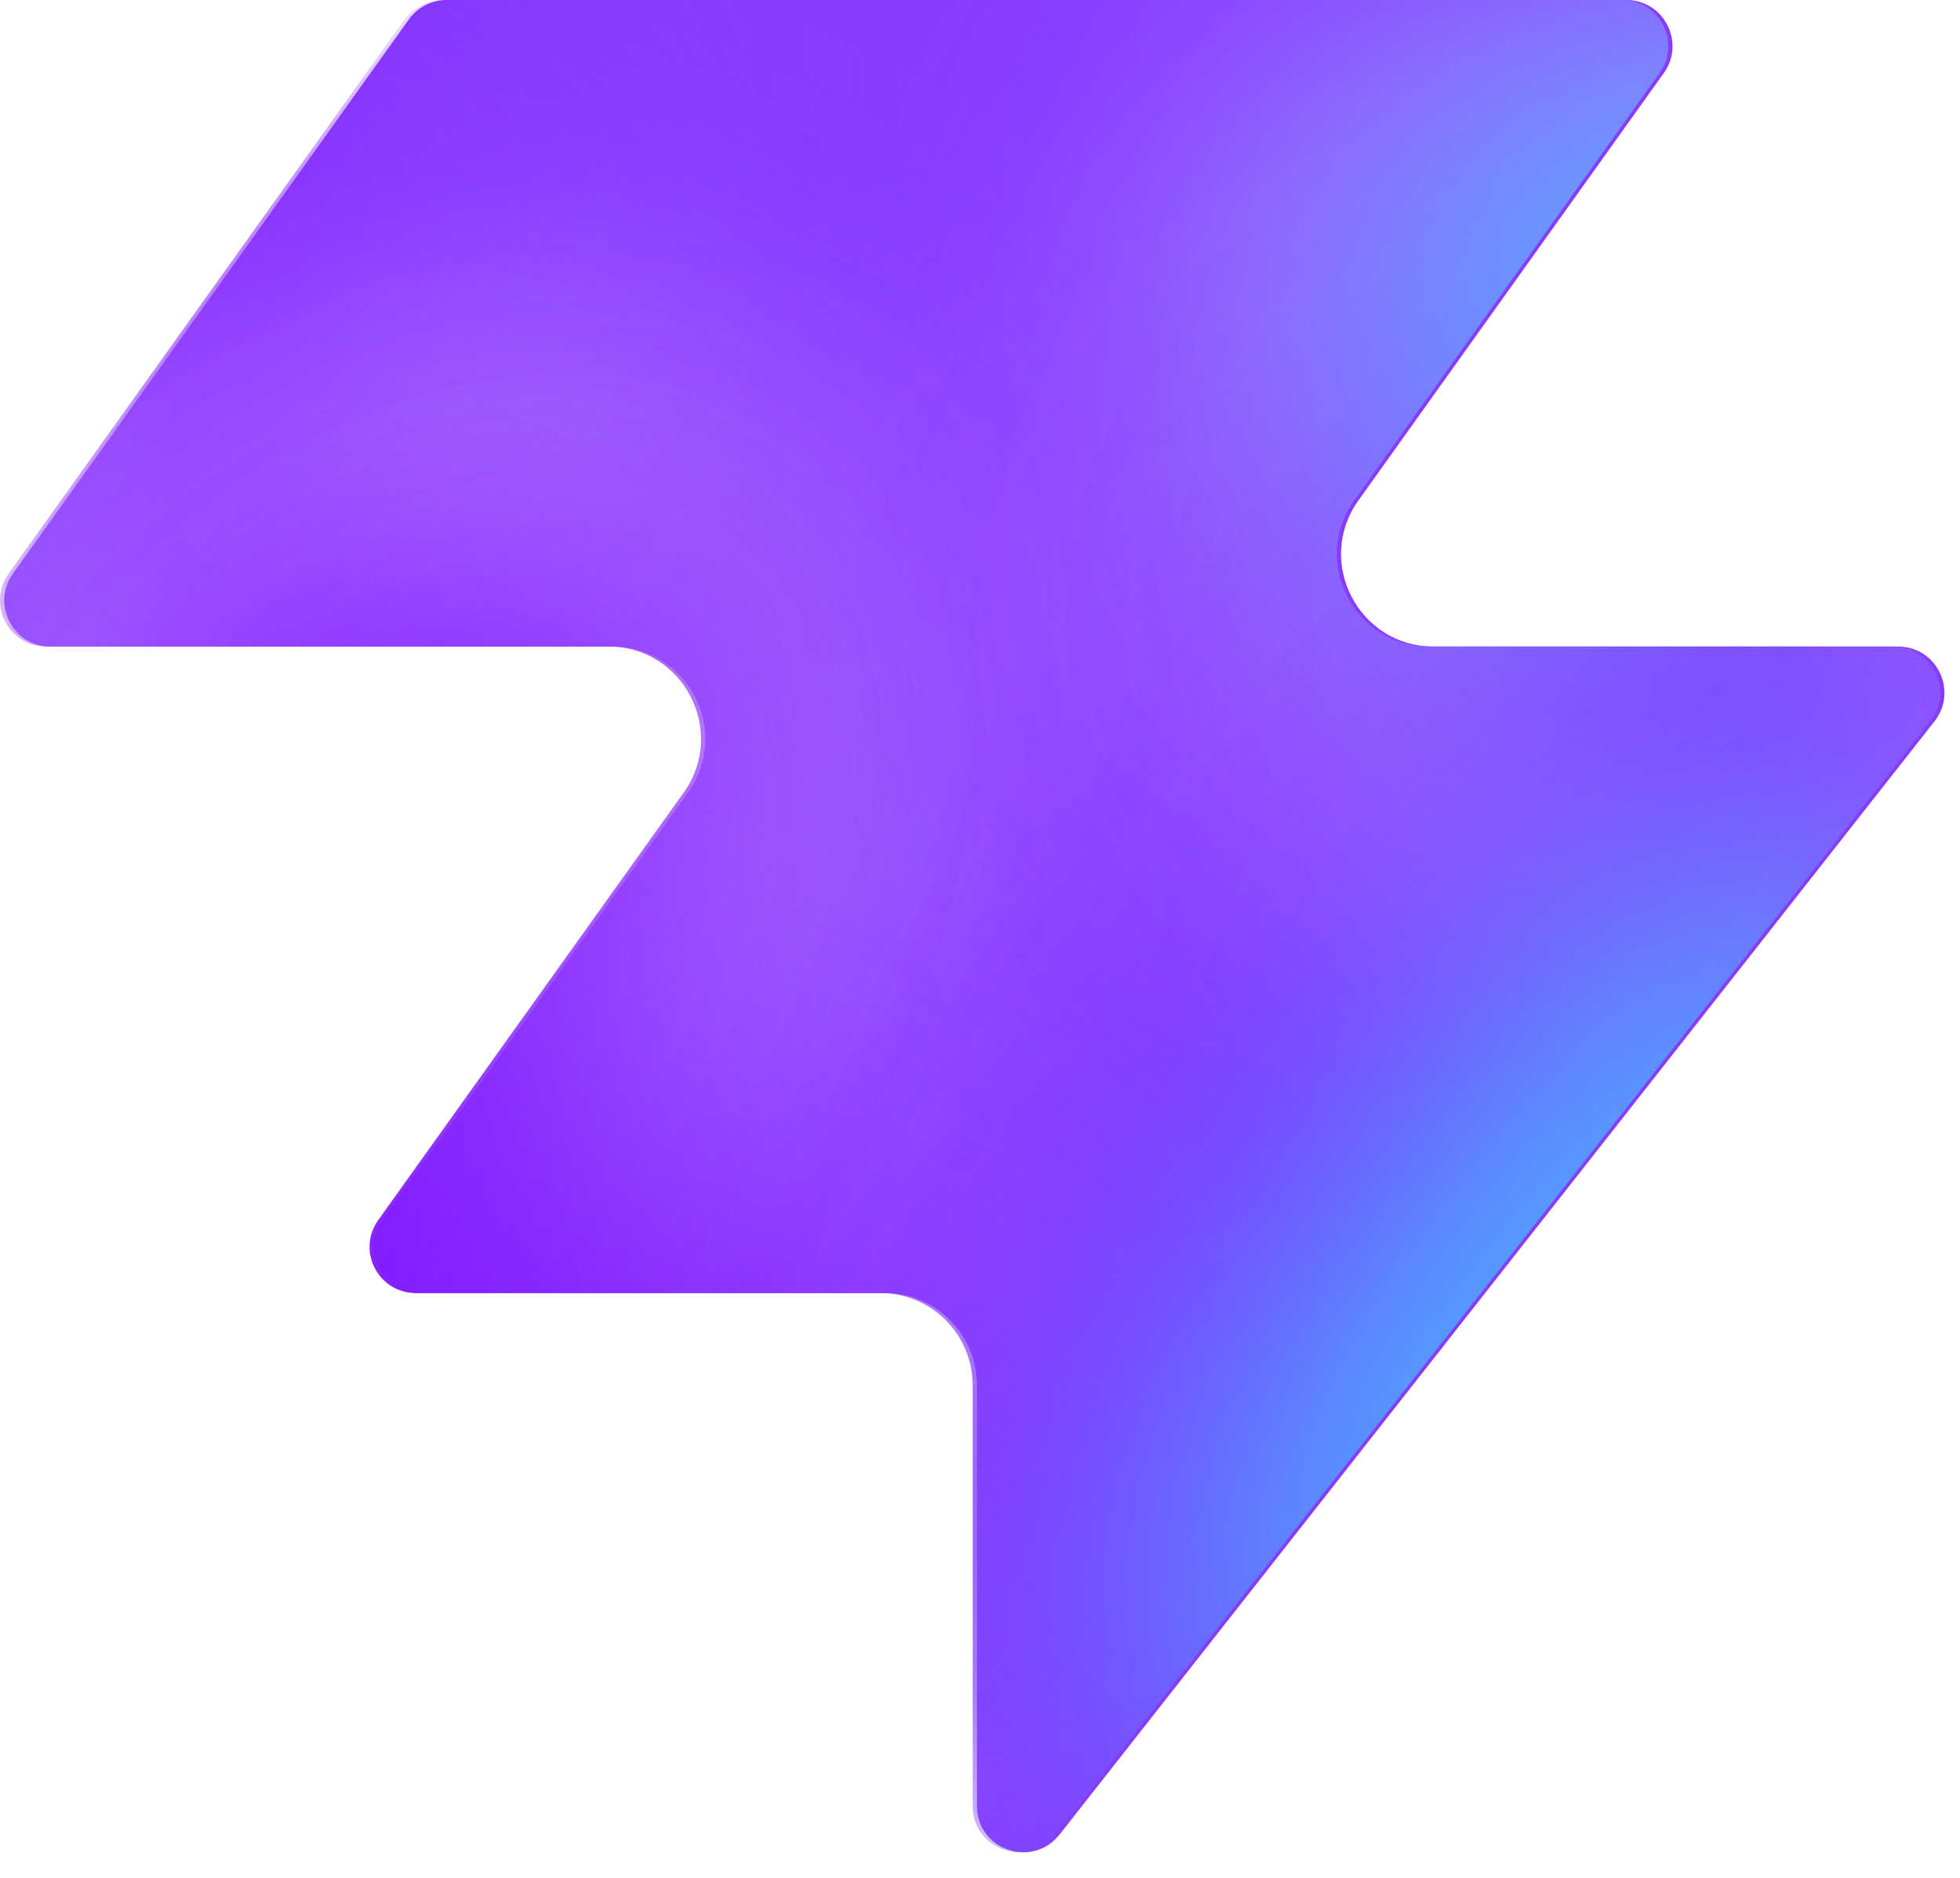
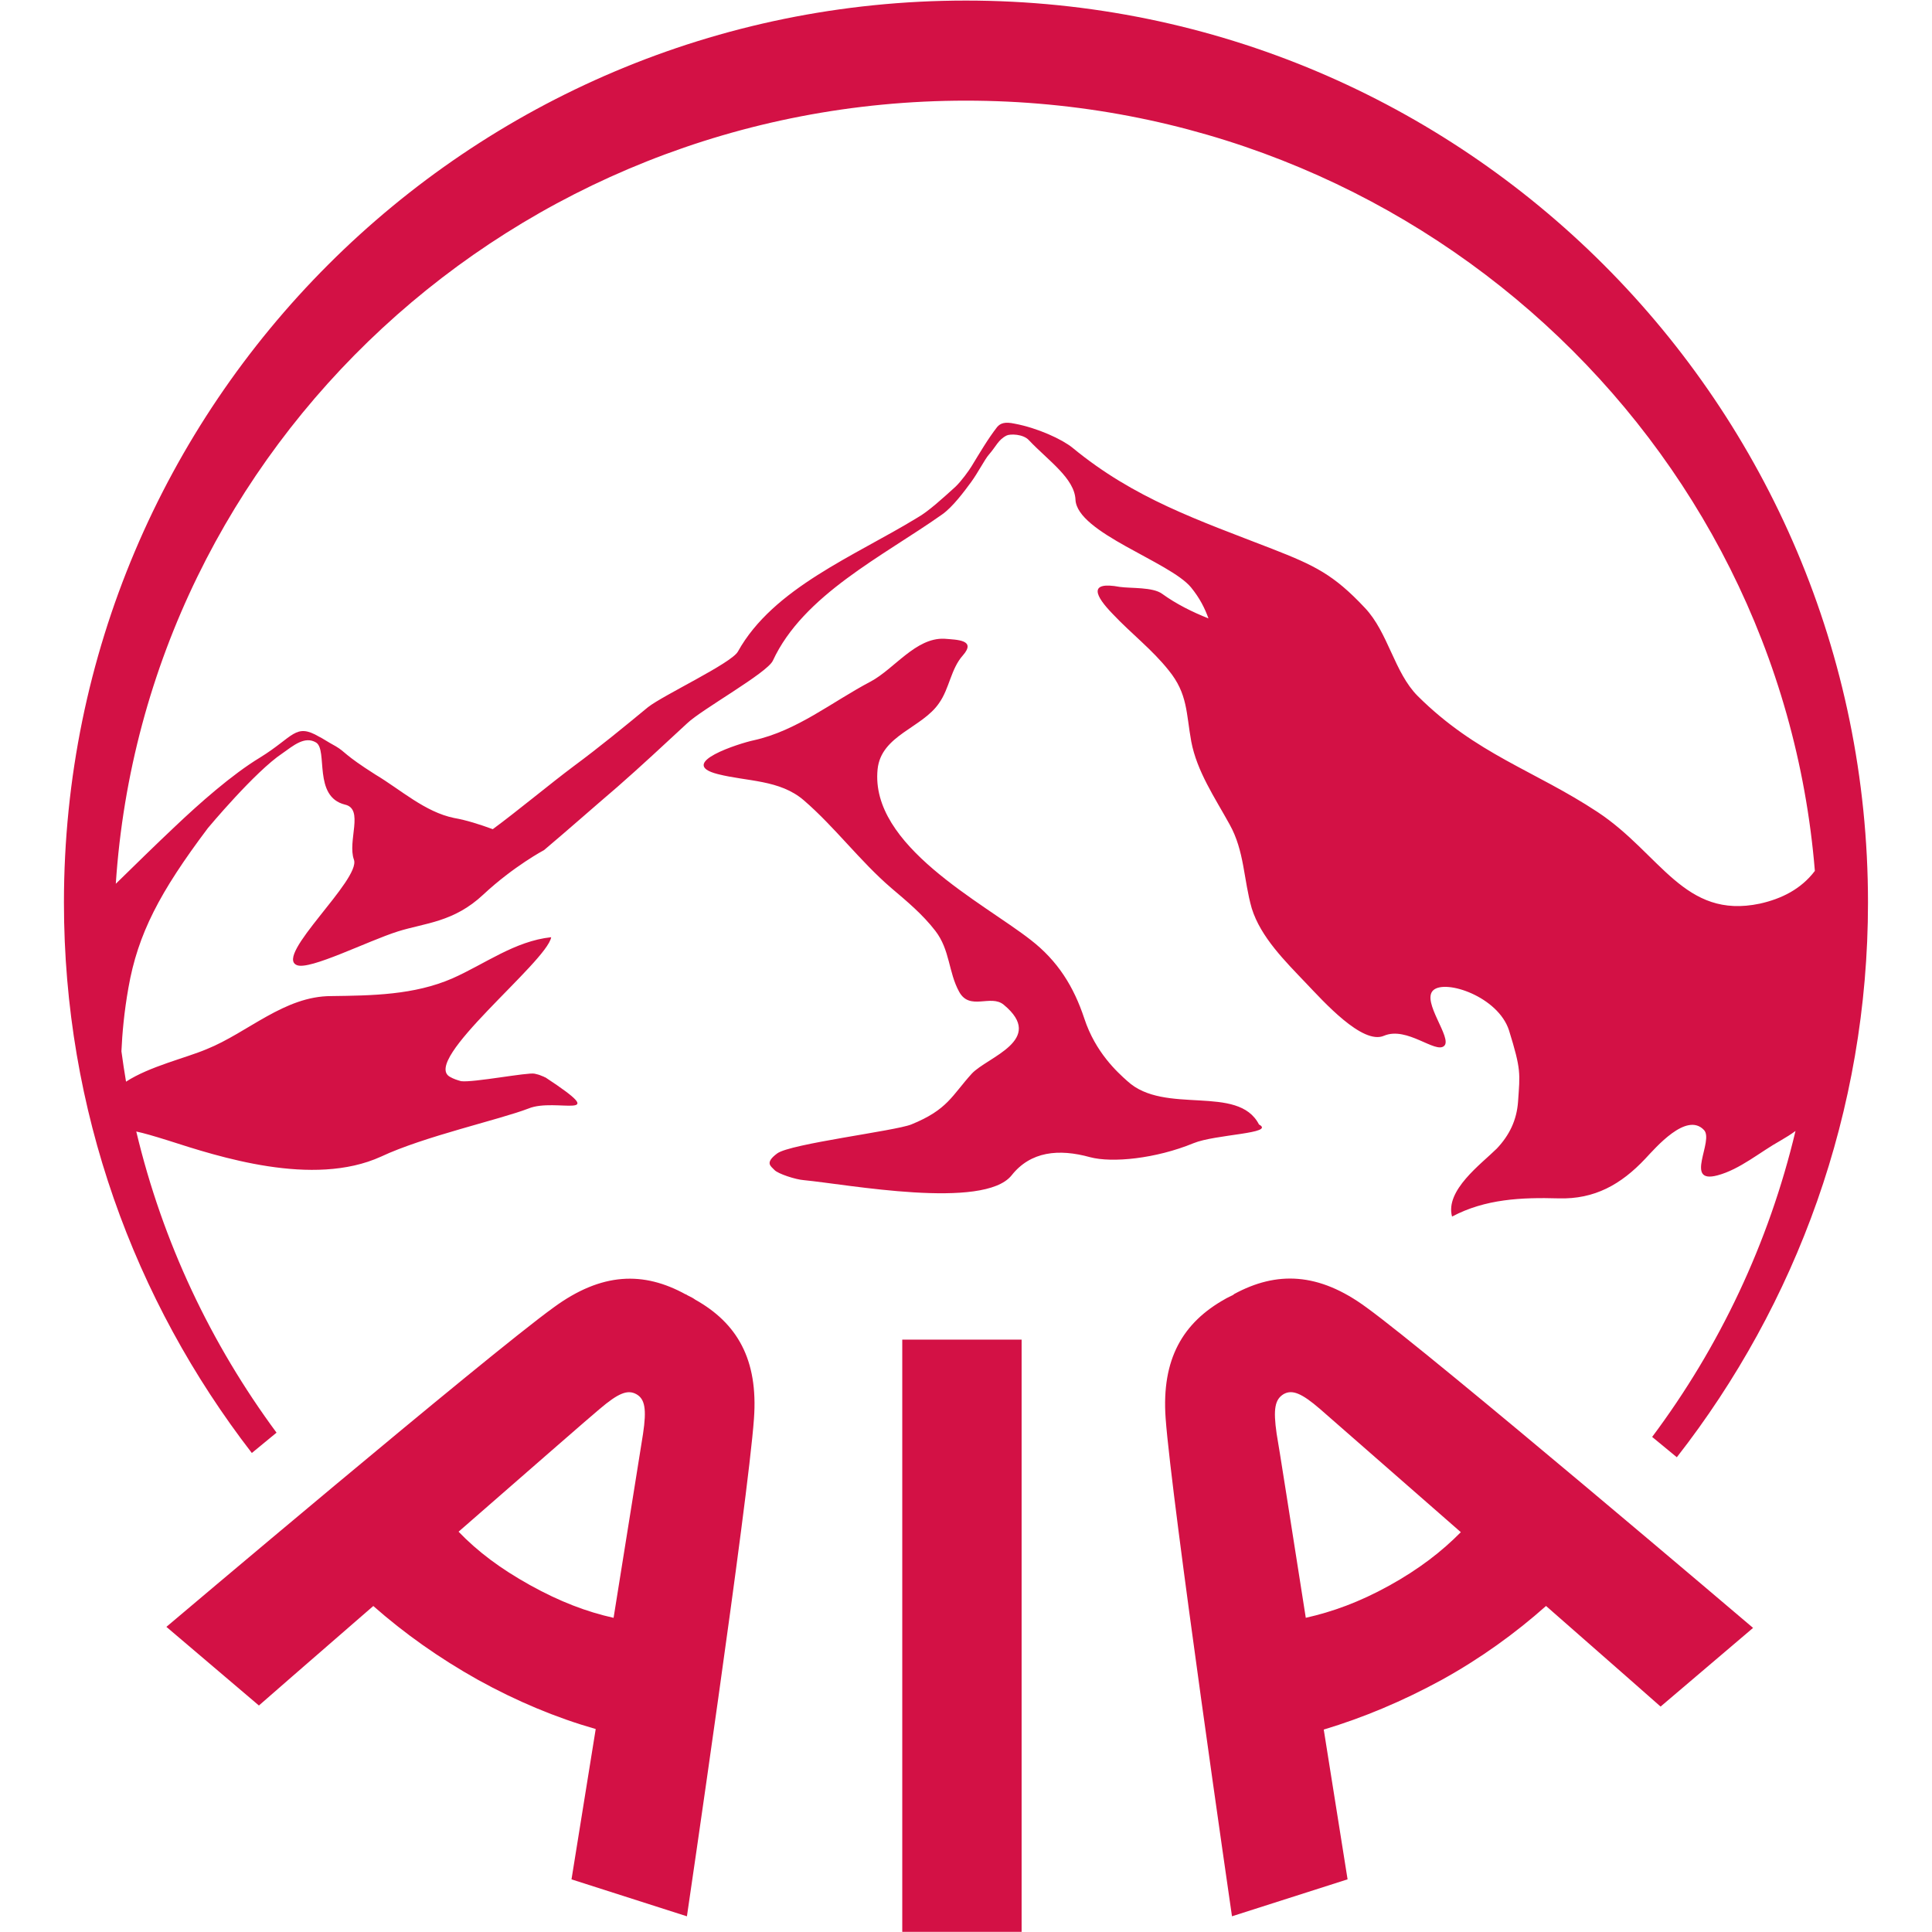
- <svg xmlns="http://www.w3.org/2000/svg" width="48" height="46" fill="none" viewBox="0 0 48 46">
-   <path fill="#863bff" d="M25.946 44.938c-.664.845-2.021.375-2.021-.698V33.937a2.26 2.26 0 0 0-2.262-2.262H10.287c-.92 0-1.456-1.04-.92-1.788l7.48-10.471c1.07-1.497 0-3.578-1.842-3.578H1.237c-.92 0-1.456-1.04-.92-1.788L10.013.474c.214-.297.556-.474.92-.474h28.894c.92 0 1.456 1.04.92 1.788l-7.48 10.471c-1.07 1.498 0 3.579 1.842 3.579h11.377c.943 0 1.473 1.088.89 1.83L25.947 44.94z" style="fill:#863bff;fill:color(display-p3 .525 .23 1);fill-opacity:1" />
-   <mask id="a" width="48" height="46" x="0" y="0" maskUnits="userSpaceOnUse" style="mask-type:alpha">
-     <path fill="#000" d="M25.842 44.938c-.664.844-2.021.375-2.021-.698V33.937a2.26 2.26 0 0 0-2.262-2.262H10.183c-.92 0-1.456-1.04-.92-1.788l7.48-10.471c1.07-1.498 0-3.579-1.842-3.579H1.133c-.92 0-1.456-1.04-.92-1.787L9.91.473c.214-.297.556-.474.92-.474h28.894c.92 0 1.456 1.04.92 1.788l-7.48 10.471c-1.07 1.498 0 3.578 1.842 3.578h11.377c.943 0 1.473 1.088.89 1.832L25.843 44.94z" style="fill:#000;fill-opacity:1" />
-   </mask>
-   <g mask="url(#a)">
-     <g filter="url(#b)">
-       <ellipse cx="5.508" cy="14.704" fill="#ede6ff" rx="5.508" ry="14.704" style="fill:#ede6ff;fill:color(display-p3 .927 .903 1);fill-opacity:1" transform="matrix(.00324 1 1 -.00324 -4.47 31.516)" />
-     </g>
-     <g filter="url(#c)">
-       <ellipse cx="10.399" cy="29.851" fill="#ede6ff" rx="10.399" ry="29.851" style="fill:#ede6ff;fill:color(display-p3 .927 .903 1);fill-opacity:1" transform="matrix(.00324 1 1 -.00324 -39.328 7.883)" />
-     </g>
-     <g filter="url(#d)">
-       <ellipse cx="5.508" cy="30.487" fill="#7e14ff" rx="5.508" ry="30.487" style="fill:#7e14ff;fill:color(display-p3 .492 .077 1);fill-opacity:1" transform="rotate(89.814 -25.913 -14.639)scale(1 -1)" />
-     </g>
-     <g filter="url(#e)">
-       <ellipse cx="5.508" cy="30.599" fill="#7e14ff" rx="5.508" ry="30.599" style="fill:#7e14ff;fill:color(display-p3 .492 .077 1);fill-opacity:1" transform="rotate(89.814 -32.644 -3.334)scale(1 -1)" />
-     </g>
-     <g filter="url(#f)">
-       <ellipse cx="5.508" cy="30.599" fill="#7e14ff" rx="5.508" ry="30.599" style="fill:#7e14ff;fill:color(display-p3 .492 .077 1);fill-opacity:1" transform="matrix(.00324 1 1 -.00324 -34.34 30.47)" />
-     </g>
-     <g filter="url(#g)">
-       <ellipse cx="14.072" cy="22.078" fill="#ede6ff" rx="14.072" ry="22.078" style="fill:#ede6ff;fill:color(display-p3 .927 .903 1);fill-opacity:1" transform="rotate(93.35 24.506 48.493)scale(-1 1)" />
-     </g>
-     <g filter="url(#h)">
-       <ellipse cx="3.47" cy="21.501" fill="#7e14ff" rx="3.47" ry="21.501" style="fill:#7e14ff;fill:color(display-p3 .492 .077 1);fill-opacity:1" transform="rotate(89.009 28.708 47.59)scale(-1 1)" />
-     </g>
-     <g filter="url(#i)">
-       <ellipse cx="3.47" cy="21.501" fill="#7e14ff" rx="3.47" ry="21.501" style="fill:#7e14ff;fill:color(display-p3 .492 .077 1);fill-opacity:1" transform="rotate(89.009 28.708 47.59)scale(-1 1)" />
-     </g>
-     <g filter="url(#j)">
-       <ellipse cx=".387" cy="8.972" fill="#7e14ff" rx="4.407" ry="29.108" style="fill:#7e14ff;fill:color(display-p3 .492 .077 1);fill-opacity:1" transform="rotate(39.51 .387 8.972)" />
-     </g>
-     <g filter="url(#k)">
-       <ellipse cx="47.523" cy="-6.092" fill="#7e14ff" rx="4.407" ry="29.108" style="fill:#7e14ff;fill:color(display-p3 .492 .077 1);fill-opacity:1" transform="rotate(37.892 47.523 -6.092)" />
-     </g>
-     <g filter="url(#l)">
-       <ellipse cx="41.412" cy="6.333" fill="#47bfff" rx="5.971" ry="9.665" style="fill:#47bfff;fill:color(display-p3 .28 .748 1);fill-opacity:1" transform="rotate(37.892 41.412 6.333)" />
-     </g>
-     <g filter="url(#m)">
-       <ellipse cx="-1.879" cy="38.332" fill="#7e14ff" rx="4.407" ry="29.108" style="fill:#7e14ff;fill:color(display-p3 .492 .077 1);fill-opacity:1" transform="rotate(37.892 -1.88 38.332)" />
-     </g>
-     <g filter="url(#n)">
-       <ellipse cx="-1.879" cy="38.332" fill="#7e14ff" rx="4.407" ry="29.108" style="fill:#7e14ff;fill:color(display-p3 .492 .077 1);fill-opacity:1" transform="rotate(37.892 -1.88 38.332)" />
-     </g>
-     <g filter="url(#o)">
-       <ellipse cx="35.651" cy="29.907" fill="#7e14ff" rx="4.407" ry="29.108" style="fill:#7e14ff;fill:color(display-p3 .492 .077 1);fill-opacity:1" transform="rotate(37.892 35.651 29.907)" />
-     </g>
-     <g filter="url(#p)">
-       <ellipse cx="38.418" cy="32.4" fill="#47bfff" rx="5.971" ry="15.297" style="fill:#47bfff;fill:color(display-p3 .28 .748 1);fill-opacity:1" transform="rotate(37.892 38.418 32.4)" />
-     </g>
-   </g>
-   <defs>
-     <filter id="b" width="60.045" height="41.654" x="-19.77" y="16.149" color-interpolation-filters="sRGB" filterUnits="userSpaceOnUse">
-       <feFlood flood-opacity="0" result="BackgroundImageFix" />
-       <feBlend in="SourceGraphic" in2="BackgroundImageFix" result="shape" />
-       <feGaussianBlur result="effect1_foregroundBlur_2002_17158" stdDeviation="7.659" />
-     </filter>
-     <filter id="c" width="90.34" height="51.437" x="-54.613" y="-7.533" color-interpolation-filters="sRGB" filterUnits="userSpaceOnUse">
-       <feFlood flood-opacity="0" result="BackgroundImageFix" />
-       <feBlend in="SourceGraphic" in2="BackgroundImageFix" result="shape" />
-       <feGaussianBlur result="effect1_foregroundBlur_2002_17158" stdDeviation="7.659" />
-     </filter>
-     <filter id="d" width="79.355" height="29.4" x="-49.64" y="2.03" color-interpolation-filters="sRGB" filterUnits="userSpaceOnUse">
-       <feFlood flood-opacity="0" result="BackgroundImageFix" />
-       <feBlend in="SourceGraphic" in2="BackgroundImageFix" result="shape" />
-       <feGaussianBlur result="effect1_foregroundBlur_2002_17158" stdDeviation="4.596" />
-     </filter>
-     <filter id="e" width="79.579" height="29.4" x="-45.045" y="20.029" color-interpolation-filters="sRGB" filterUnits="userSpaceOnUse">
-       <feFlood flood-opacity="0" result="BackgroundImageFix" />
-       <feBlend in="SourceGraphic" in2="BackgroundImageFix" result="shape" />
-       <feGaussianBlur result="effect1_foregroundBlur_2002_17158" stdDeviation="4.596" />
-     </filter>
-     <filter id="f" width="79.579" height="29.4" x="-43.513" y="21.178" color-interpolation-filters="sRGB" filterUnits="userSpaceOnUse">
-       <feFlood flood-opacity="0" result="BackgroundImageFix" />
-       <feBlend in="SourceGraphic" in2="BackgroundImageFix" result="shape" />
-       <feGaussianBlur result="effect1_foregroundBlur_2002_17158" stdDeviation="4.596" />
-     </filter>
-     <filter id="g" width="74.749" height="58.852" x="15.756" y="-17.901" color-interpolation-filters="sRGB" filterUnits="userSpaceOnUse">
-       <feFlood flood-opacity="0" result="BackgroundImageFix" />
-       <feBlend in="SourceGraphic" in2="BackgroundImageFix" result="shape" />
-       <feGaussianBlur result="effect1_foregroundBlur_2002_17158" stdDeviation="7.659" />
-     </filter>
-     <filter id="h" width="61.377" height="25.362" x="23.548" y="2.284" color-interpolation-filters="sRGB" filterUnits="userSpaceOnUse">
-       <feFlood flood-opacity="0" result="BackgroundImageFix" />
-       <feBlend in="SourceGraphic" in2="BackgroundImageFix" result="shape" />
-       <feGaussianBlur result="effect1_foregroundBlur_2002_17158" stdDeviation="4.596" />
-     </filter>
-     <filter id="i" width="61.377" height="25.362" x="23.548" y="2.284" color-interpolation-filters="sRGB" filterUnits="userSpaceOnUse">
-       <feFlood flood-opacity="0" result="BackgroundImageFix" />
-       <feBlend in="SourceGraphic" in2="BackgroundImageFix" result="shape" />
-       <feGaussianBlur result="effect1_foregroundBlur_2002_17158" stdDeviation="4.596" />
-     </filter>
-     <filter id="j" width="56.045" height="63.649" x="-27.636" y="-22.853" color-interpolation-filters="sRGB" filterUnits="userSpaceOnUse">
-       <feFlood flood-opacity="0" result="BackgroundImageFix" />
-       <feBlend in="SourceGraphic" in2="BackgroundImageFix" result="shape" />
-       <feGaussianBlur result="effect1_foregroundBlur_2002_17158" stdDeviation="4.596" />
-     </filter>
-     <filter id="k" width="54.814" height="64.646" x="20.116" y="-38.415" color-interpolation-filters="sRGB" filterUnits="userSpaceOnUse">
-       <feFlood flood-opacity="0" result="BackgroundImageFix" />
-       <feBlend in="SourceGraphic" in2="BackgroundImageFix" result="shape" />
-       <feGaussianBlur result="effect1_foregroundBlur_2002_17158" stdDeviation="4.596" />
-     </filter>
-     <filter id="l" width="33.541" height="35.313" x="24.641" y="-11.323" color-interpolation-filters="sRGB" filterUnits="userSpaceOnUse">
-       <feFlood flood-opacity="0" result="BackgroundImageFix" />
-       <feBlend in="SourceGraphic" in2="BackgroundImageFix" result="shape" />
-       <feGaussianBlur result="effect1_foregroundBlur_2002_17158" stdDeviation="4.596" />
-     </filter>
-     <filter id="m" width="54.814" height="64.646" x="-29.286" y="6.009" color-interpolation-filters="sRGB" filterUnits="userSpaceOnUse">
-       <feFlood flood-opacity="0" result="BackgroundImageFix" />
-       <feBlend in="SourceGraphic" in2="BackgroundImageFix" result="shape" />
-       <feGaussianBlur result="effect1_foregroundBlur_2002_17158" stdDeviation="4.596" />
-     </filter>
-     <filter id="n" width="54.814" height="64.646" x="-29.286" y="6.009" color-interpolation-filters="sRGB" filterUnits="userSpaceOnUse">
-       <feFlood flood-opacity="0" result="BackgroundImageFix" />
-       <feBlend in="SourceGraphic" in2="BackgroundImageFix" result="shape" />
-       <feGaussianBlur result="effect1_foregroundBlur_2002_17158" stdDeviation="4.596" />
-     </filter>
-     <filter id="o" width="54.814" height="64.646" x="8.244" y="-2.416" color-interpolation-filters="sRGB" filterUnits="userSpaceOnUse">
-       <feFlood flood-opacity="0" result="BackgroundImageFix" />
-       <feBlend in="SourceGraphic" in2="BackgroundImageFix" result="shape" />
-       <feGaussianBlur result="effect1_foregroundBlur_2002_17158" stdDeviation="4.596" />
-     </filter>
-     <filter id="p" width="39.409" height="43.623" x="18.713" y="10.588" color-interpolation-filters="sRGB" filterUnits="userSpaceOnUse">
-       <feFlood flood-opacity="0" result="BackgroundImageFix" />
-       <feBlend in="SourceGraphic" in2="BackgroundImageFix" result="shape" />
-       <feGaussianBlur result="effect1_foregroundBlur_2002_17158" stdDeviation="4.596" />
-     </filter>
-   </defs>
+ <svg xmlns="http://www.w3.org/2000/svg" viewBox="0 0 1453 1555" width="48" height="48">
+   <path fill-rule="evenodd" clip-rule="evenodd" fill="#D31145" d="M726.47 0.46C1127.31 0.46 1452.48 325.52 1452.48 726.43C1452.48 894.77 1394.76 1049.76 1298.62 1172.89L1278.76 1156.53C1332.85 1084.22 1372.61 1000.68 1394.14 910.27C1390.63 912.86 1386.58 915.43 1382.16 917.97C1365.72 927.08 1349.49 941.2 1331.32 946.01C1304.01 953.29 1328.89 917.97 1320.4 909.43C1306.38 894.77 1281.75 923.56 1273.18 932.66C1253.77 953.29 1232.41 965.38 1203.48 964.52C1173.58 963.68 1144.48 964.97 1117.7 979.18C1111.98 958.01 1141.13 936.93 1153.75 924.42C1163.86 913.7 1169.78 901.61 1170.84 886.56C1172.4 863.78 1173.44 861.18 1163.55 829.32C1154.81 802.16 1112.4 787.95 1102.59 797.02C1092.82 806.01 1118.32 835.75 1111.33 841.83C1104.41 848.25 1081.48 825.89 1063.03 833.6C1045.66 841.41 1013.85 805.59 999.89 791.02C983.5 773.79 963.73 754.33 956.5 731.13C949.85 707.9 950.69 685.03 938.66 663.53C926.82 642.03 912.38 620.95 907.8 596.8C903.64 573.99 905.06 558.49 889.65 539.56C876.3 522.75 859.33 509.82 844.72 494.3C830.45 479.64 824.48 467.58 850.28 472.38C859.27 473.66 876.86 472.38 884.4 477.96C895.77 486.17 908.61 492.57 921.65 497.73C918.72 489.58 914.64 481.4 907.63 472.8C890.63 452.14 815.91 428.85 814.62 402.21C813.87 384.99 792.76 370.78 777.23 354.41C772.62 349.16 761.87 349.16 759.19 350.53C752.41 353.94 750.9 359.1 744.87 365.97C741.74 369.49 736.04 380.63 730.65 387.97C725.27 395.26 715.8 408.19 707.06 414.22C659.51 447.78 595.56 478.8 571.04 531.77C566.38 541.71 513.72 571 502.1 582.14C483.48 599.34 465.1 616.57 445.92 633.35C426.23 650.18 406.85 667.38 386.92 684.19C386.92 684.19 362.6 697.09 338.08 719.93C314.23 742.35 291.11 742.8 269.36 749.64C244.73 757.43 198.27 781.08 187.96 776.8C169.48 769.43 239.57 707.9 233.87 691.95C228.45 676.9 242.25 651.02 226.61 647.59C200.75 641.16 213.07 603.72 203.4 597.63C194.27 592.11 184.98 600.2 176.35 606.29C154.29 620.92 116.31 666.52 116.31 666.52C77.41 718.2 59.96 751.79 52.39 794.87C48.88 814.64 47.37 831.89 46.73 846.13C47.82 854.26 49.07 862.47 50.44 870.59C69.62 858.19 98.08 851.72 115.42 844.4C148.56 831.03 177.88 801.71 215.58 801.71C248.53 801.29 282.29 800.87 313.06 787.5C339.25 775.91 363.38 757.43 392.64 754.33C389.26 774.24 287.34 853.84 311.24 866.77C314.15 868.44 317.05 869.34 320.12 870.2C329.84 871.49 373.91 862.91 379.27 864.17C381.3 864.62 383.09 865.06 384.91 865.9C386.16 866.32 387.03 866.74 387.73 867.16L387.98 867.16C442.9 903.34 396.38 883.13 374.38 892.2C351.09 901.19 290.47 914.57 255.65 930.93C200.84 955.86 124.74 930.93 84.42 917.97C72.22 914.15 64.82 912.03 58.68 910.71C79.9 999.84 118.8 1081.65 171.57 1153.1L151.69 1169.46C56.95 1046.77 0.46 893.46 0.46 726.41C0.46 325.49 325.49 0.46 726.44 0.46L726.47 0.46ZM1048.87 1052.36C1102.37 1091.08 1359.99 1310.24 1359.99 1310.24L1285.55 1373.56C1285.55 1373.56 1244.08 1336.99 1193.35 1292.59C1168.69 1314.51 1140.6 1334.84 1109.44 1352.04C1077.94 1369.26 1046.08 1382.55 1014.44 1392.07C1025.02 1458.39 1033.62 1512.61 1033.62 1512.61L940.58 1542.35C940.58 1542.35 891.97 1207.77 887.17 1141.45C883.76 1093.63 901.18 1064.42 935.14 1045.49C935.14 1045.49 936.53 1044.62 938.52 1043.7C940.58 1042.84 942.12 1041.97 942.29 1041.55C976.38 1023.04 1010.25 1023.91 1048.87 1052.36ZM1124.77 1233.2C1068.75 1184.12 1017.99 1139.72 1011.54 1134.14C996.57 1121.21 989 1118.22 982.13 1122.08C975.1 1126.38 973.67 1134.14 976.52 1153.94C977.97 1161.64 988.39 1228.43 999.98 1302.11C1021.42 1297.28 1042.92 1289.58 1067.1 1276.23C1091.23 1262.86 1109.44 1248.73 1124.77 1233.2ZM675.2 1078.21L771.26 1078.21L771.26 1554.86L675.2 1554.86L675.2 1078.21ZM508.38 1045.94C542.26 1064.87 559.37 1094.1 555.83 1141.93C551.16 1207.82 501.88 1542.37 501.88 1542.37L408.98 1512.64C408.98 1512.64 417.69 1458.42 428.47 1391.63C396.83 1382.61 364.94 1369.32 333.75 1352.06C302.25 1334.42 274.33 1314.54 249.45 1292.62C198.74 1336.57 157.39 1372.7 157.39 1372.7L82.92 1309.4C82.92 1309.4 340.93 1091.11 394.51 1052.39C433.3 1023.93 467.06 1023.07 501.18 1041.97C501.15 1041.94 501.1 1041.89 501.04 1041.55C501.21 1041.94 502.66 1042.84 504.59 1043.7C506.63 1044.62 508.38 1045.91 508.38 1045.91L508.38 1045.94ZM461.14 1122.11C454.1 1118.25 446.67 1121.24 431.48 1134.17C425.2 1139.33 374.38 1183.7 318.09 1232.81C333.42 1248.76 351.62 1262.46 375.61 1275.81C399.71 1289.19 421.24 1297.31 442.85 1302.14C454.6 1228.46 465.41 1161.7 466.56 1153.99C469.54 1134.17 468.09 1125.96 461.14 1122.11ZM909.62 920.12C879.15 932.66 844.05 936.09 826.35 931.38C801.16 924.4 778.46 926.66 763.19 946.01C740.76 973.93 631.5 953.29 595.98 949.86C589.53 949.44 575.04 944.72 572.3 941.65C569.59 938.64 564.12 936.09 574.53 928.36C584.87 920.57 669.42 910.27 682.43 905.05C711.92 893.07 715.05 881.84 731.13 864.17C743.47 850.8 791.14 837.03 756.85 808.66C746.38 800.01 729.57 813.8 721.02 798.3C712.23 782.36 713.76 764.71 701.81 749.19C691.48 735.84 679.11 725.57 666.38 714.76C641.3 693.26 620.94 665.65 595.98 644.15C576.57 627.4 550.27 629.07 526.81 623.07C492.52 614.42 545.08 598.05 555.38 595.9C590.56 588.2 618.63 564.91 649.82 548.52C668.89 538.27 685.98 513.26 708.9 514.09C719.63 514.96 734.96 514.96 724.01 527.47C714.32 538.27 713.15 554.19 704.91 565.78C691.37 585.96 658.19 591.63 655.35 619.13C649.06 680.76 740.18 726.41 778.68 756.59C800.32 773.37 813.22 794.03 821.74 819.8C830.68 846.97 848.21 862.89 856.45 870.2C886.41 897.79 945.53 872.32 962.31 905.05C975.99 912.42 927.26 912.86 909.62 920.12ZM1409.72 700.97C1381.3 353.94 1086.32 81.01 726.47 81.01C362.88 81.01 65.55 359.1 42.2 711.33C58.48 695.41 74.29 679.89 89.87 665.23C109.39 646.72 135.55 623.49 158.28 609.72C185.51 592.94 186.62 581.69 205.83 592.94C208.6 594.23 212.12 596.77 219.24 600.65C227.39 605.45 225.44 607.13 251.24 623.49C271.37 635.5 291.06 653.59 314.46 658.36C324.37 660.09 335.12 663.53 345.62 667.38C365.5 652.75 391.86 630.8 410.9 616.57C431.29 601.49 450.72 585.54 470.55 569.18C483.11 559.35 537.62 533.86 542.9 524.45C571.32 473.25 637.2 447.36 687.18 416.76C696.36 411.62 708.37 400.48 717.95 391.83C722.92 387.11 729.04 378.45 730.85 375.49C737.44 364.69 744.23 353.1 751.63 343.61C754.31 340.59 757.8 339.31 765.7 341.01C784.1 344.45 803.84 353.55 812.25 360.39C861.95 401.35 913.27 418.58 973.06 441.81C1007.12 455.13 1022.4 462.44 1047.47 489.16C1066.32 508.96 1071.15 541.26 1090.09 560.22C1137.25 607.13 1183.96 620 1234.87 653.59C1285.66 687.18 1304.45 740.2 1365.47 727.3C1382.92 723.42 1398.64 715.6 1409.72 700.97Z" />
</svg>
